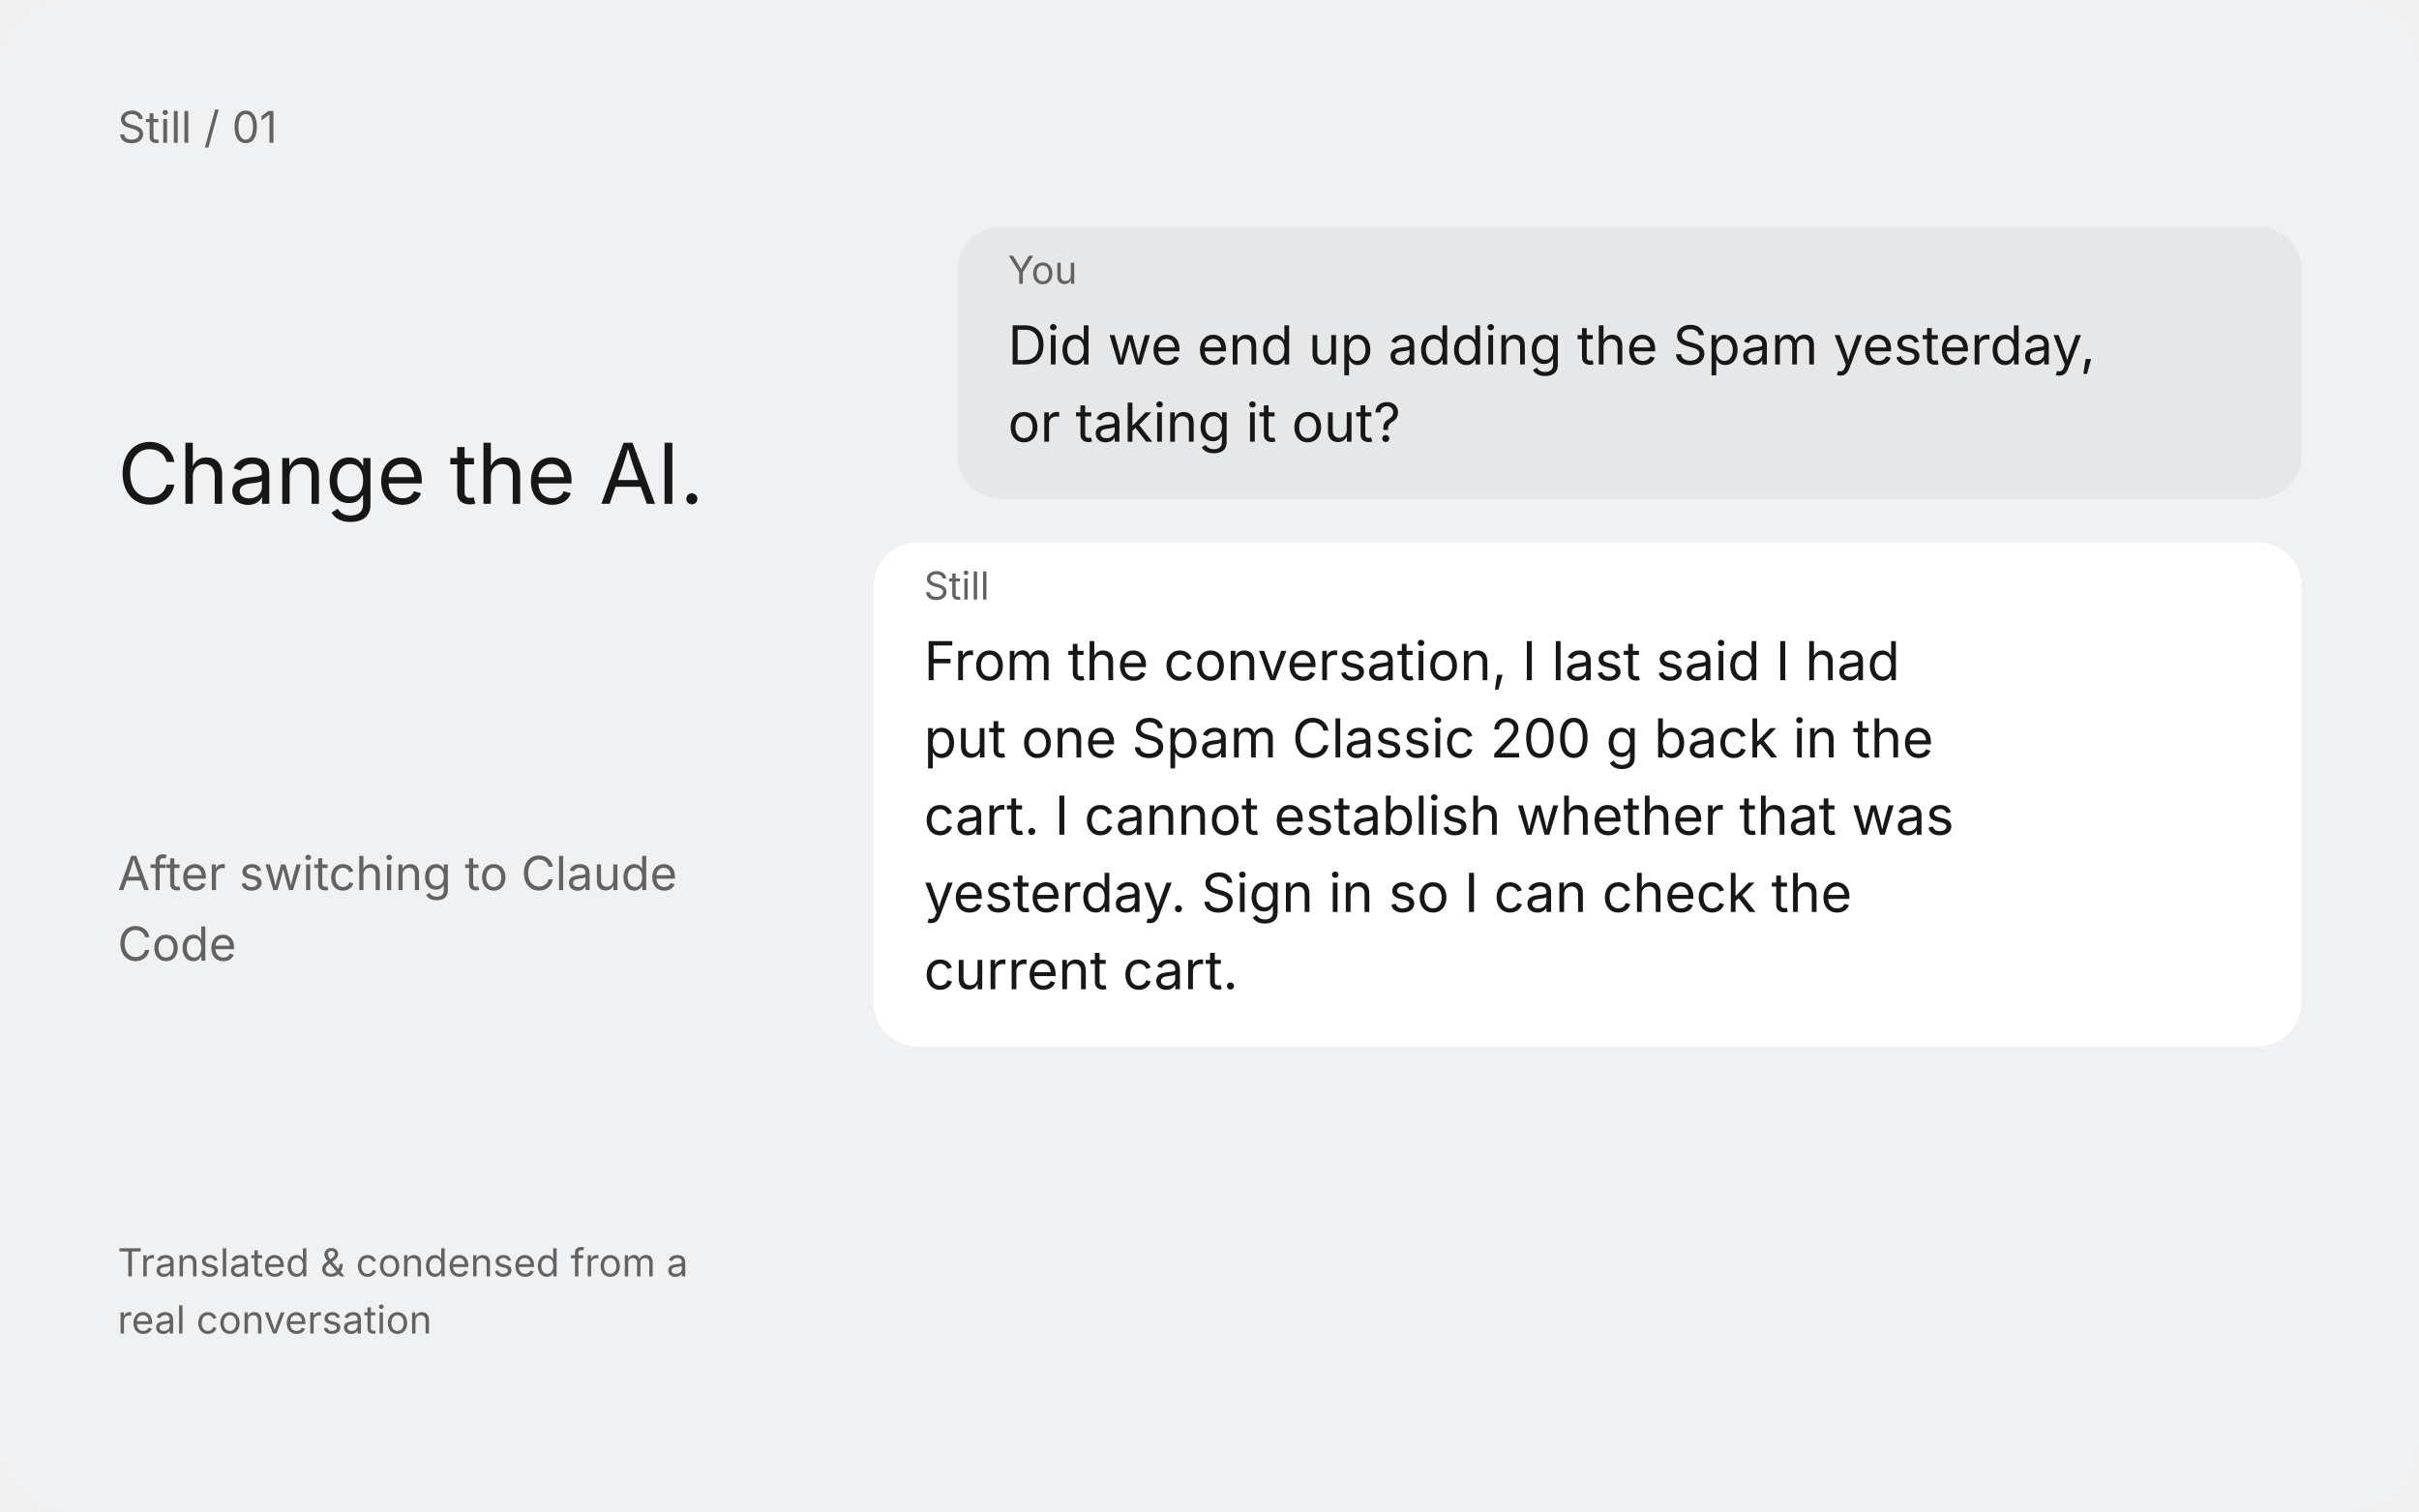
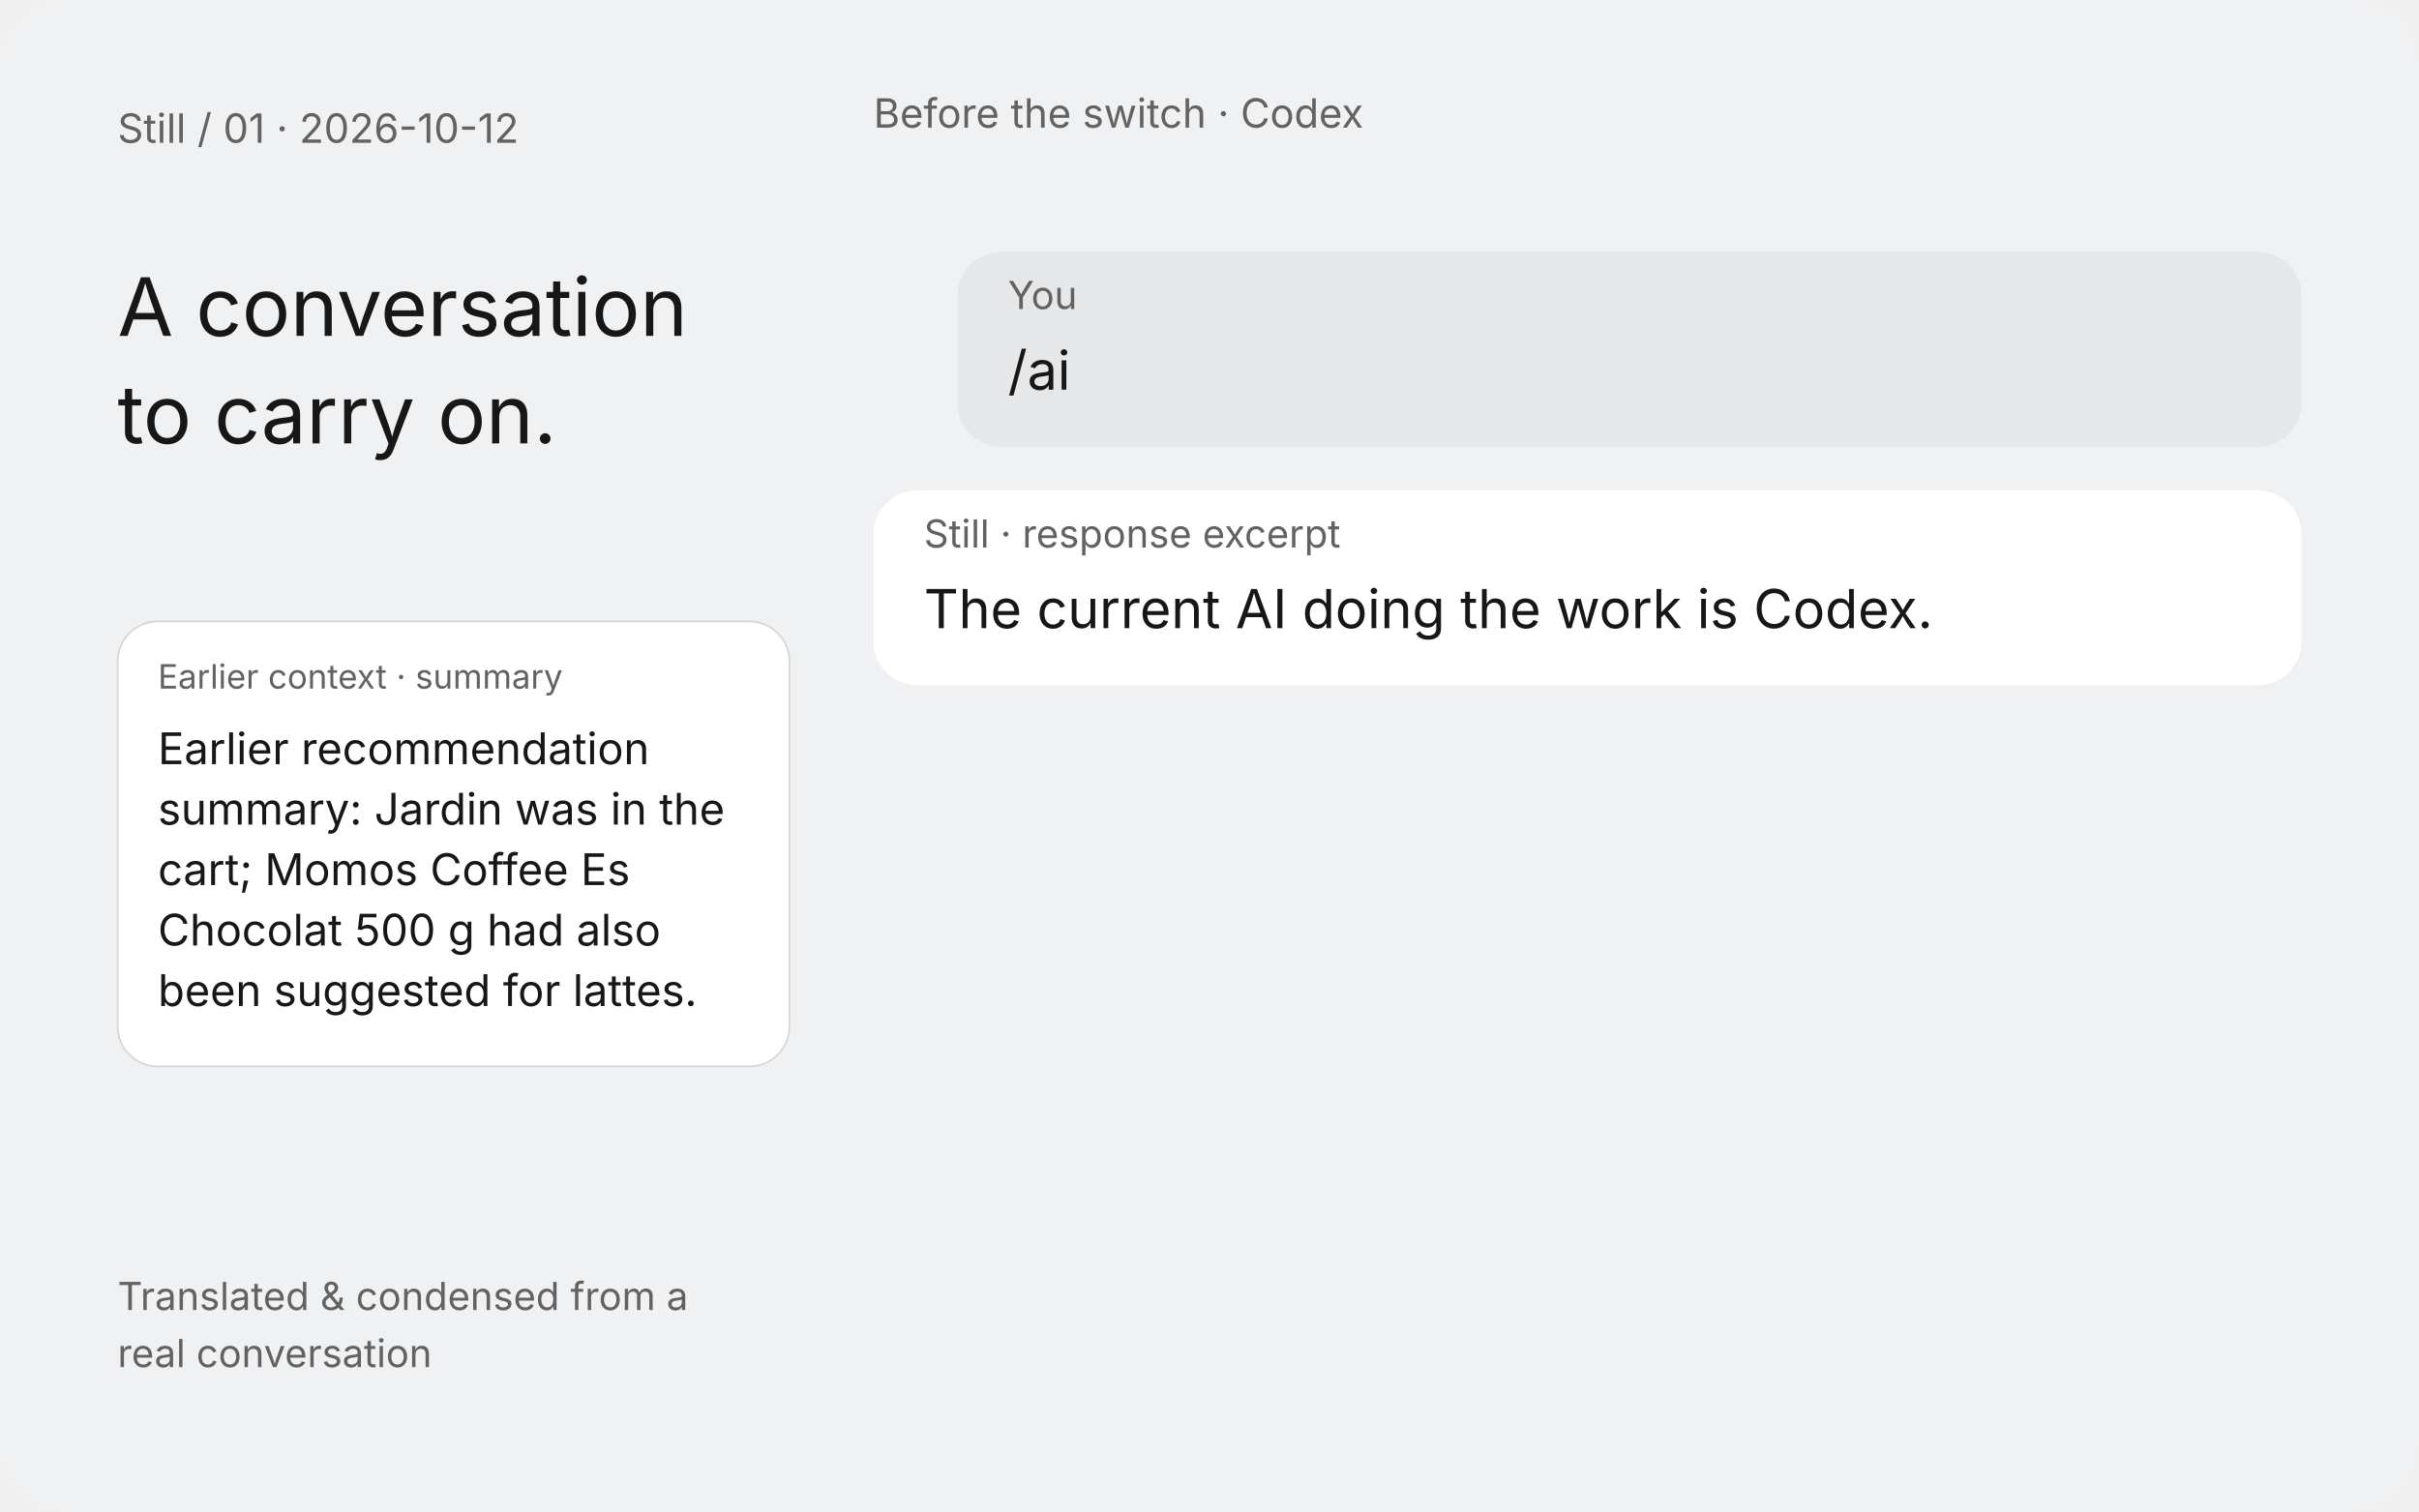
<svg xmlns="http://www.w3.org/2000/svg" width="1440" height="900" viewBox="0 0 1440 900" xml:lang="en">
  <rect width="1440" height="900" rx="40" fill="#f0f1f3" />
  <g font-family="system-ui, -apple-system, sans-serif">
-     <text x="70" y="85" font-size="26" fill="#626262">Still / 01</text>
-     <text x="70" y="300" font-size="50" fill="#171717">Change the AI.</text>
-     <text x="70" y="530" font-size="28" fill="#626262">After switching to Claude</text>
-     <text x="70" y="572" font-size="28" fill="#626262">Code</text>
-     <text x="70" y="760" font-size="23" fill="#626262">Translated &amp; condensed from a</text>
-     <text x="70" y="794" font-size="23" fill="#626262">real conversation</text>
-     <rect x="570" y="135" width="800" height="162" rx="26" fill="#e5e7e9" />
-     <text x="600" y="169" font-size="23" fill="#626262">You</text>
-     <text x="600" y="217" font-size="32" fill="#171717">Did we end up adding the Spam yesterday,</text>
-     <text x="600" y="263" font-size="32" fill="#171717">or taking it out?</text>
-     <rect x="520" y="323" width="850" height="300" rx="26" fill="#ffffff" />
-     <text x="550" y="357" font-size="23" fill="#626262">Still</text>
-     <text x="550" y="405" font-size="32" fill="#171717">From the conversation, I last said I had</text>
-     <text x="550" y="451" font-size="32" fill="#171717">put one Spam Classic 200 g back in the</text>
-     <text x="550" y="497" font-size="32" fill="#171717">cart. I cannot establish whether that was</text>
-     <text x="550" y="543" font-size="32" fill="#171717">yesterday. Sign in so I can check the</text>
-     <text x="550" y="589" font-size="32" fill="#171717">current cart.</text>
+     <text x="70" y="85" font-size="24" fill="#626262">Still / 01 · 2026-10-12</text>
+     <text x="70" y="200" font-size="48" fill="#171717">A conversation</text>
+     <text x="70" y="264" font-size="48" fill="#171717">to carry on.</text>
+     <text x="70" y="780" font-size="23" fill="#626262">Translated &amp; condensed from a</text>
+     <text x="70" y="814" font-size="23" fill="#626262">real conversation</text>
+     <rect x="70" y="370" width="400" height="265" rx="24" fill="#ffffff" stroke="#d5d5d5" />
+     <text x="94" y="410" font-size="20" fill="#626262">Earlier context · summary</text>
+     <text x="94" y="455" font-size="26" fill="#171717">Earlier recommendation</text>
+     <text x="94" y="491" font-size="26" fill="#171717">summary: Jardin was in the</text>
+     <text x="94" y="527" font-size="26" fill="#171717">cart; Momos Coffee Es</text>
+     <text x="94" y="563" font-size="26" fill="#171717">Chocolat 500 g had also</text>
+     <text x="94" y="599" font-size="26" fill="#171717">been suggested for lattes.</text>
+     <text x="520" y="76" font-size="24" fill="#626262">Before the switch · Codex</text>
+     <rect x="570" y="150" width="800" height="116" rx="26" fill="#e5e7e9" />
+     <text x="600" y="184" font-size="23" fill="#626262">You</text>
+     <text x="600" y="232" font-size="32" fill="#171717">/ai</text>
+     <rect x="520" y="292" width="850" height="116" rx="26" fill="#ffffff" />
+     <text x="550" y="326" font-size="23" fill="#626262">Still · response excerpt</text>
+     <text x="550" y="374" font-size="32" fill="#171717">The current AI doing the work is Codex.</text>
  </g>
</svg>
